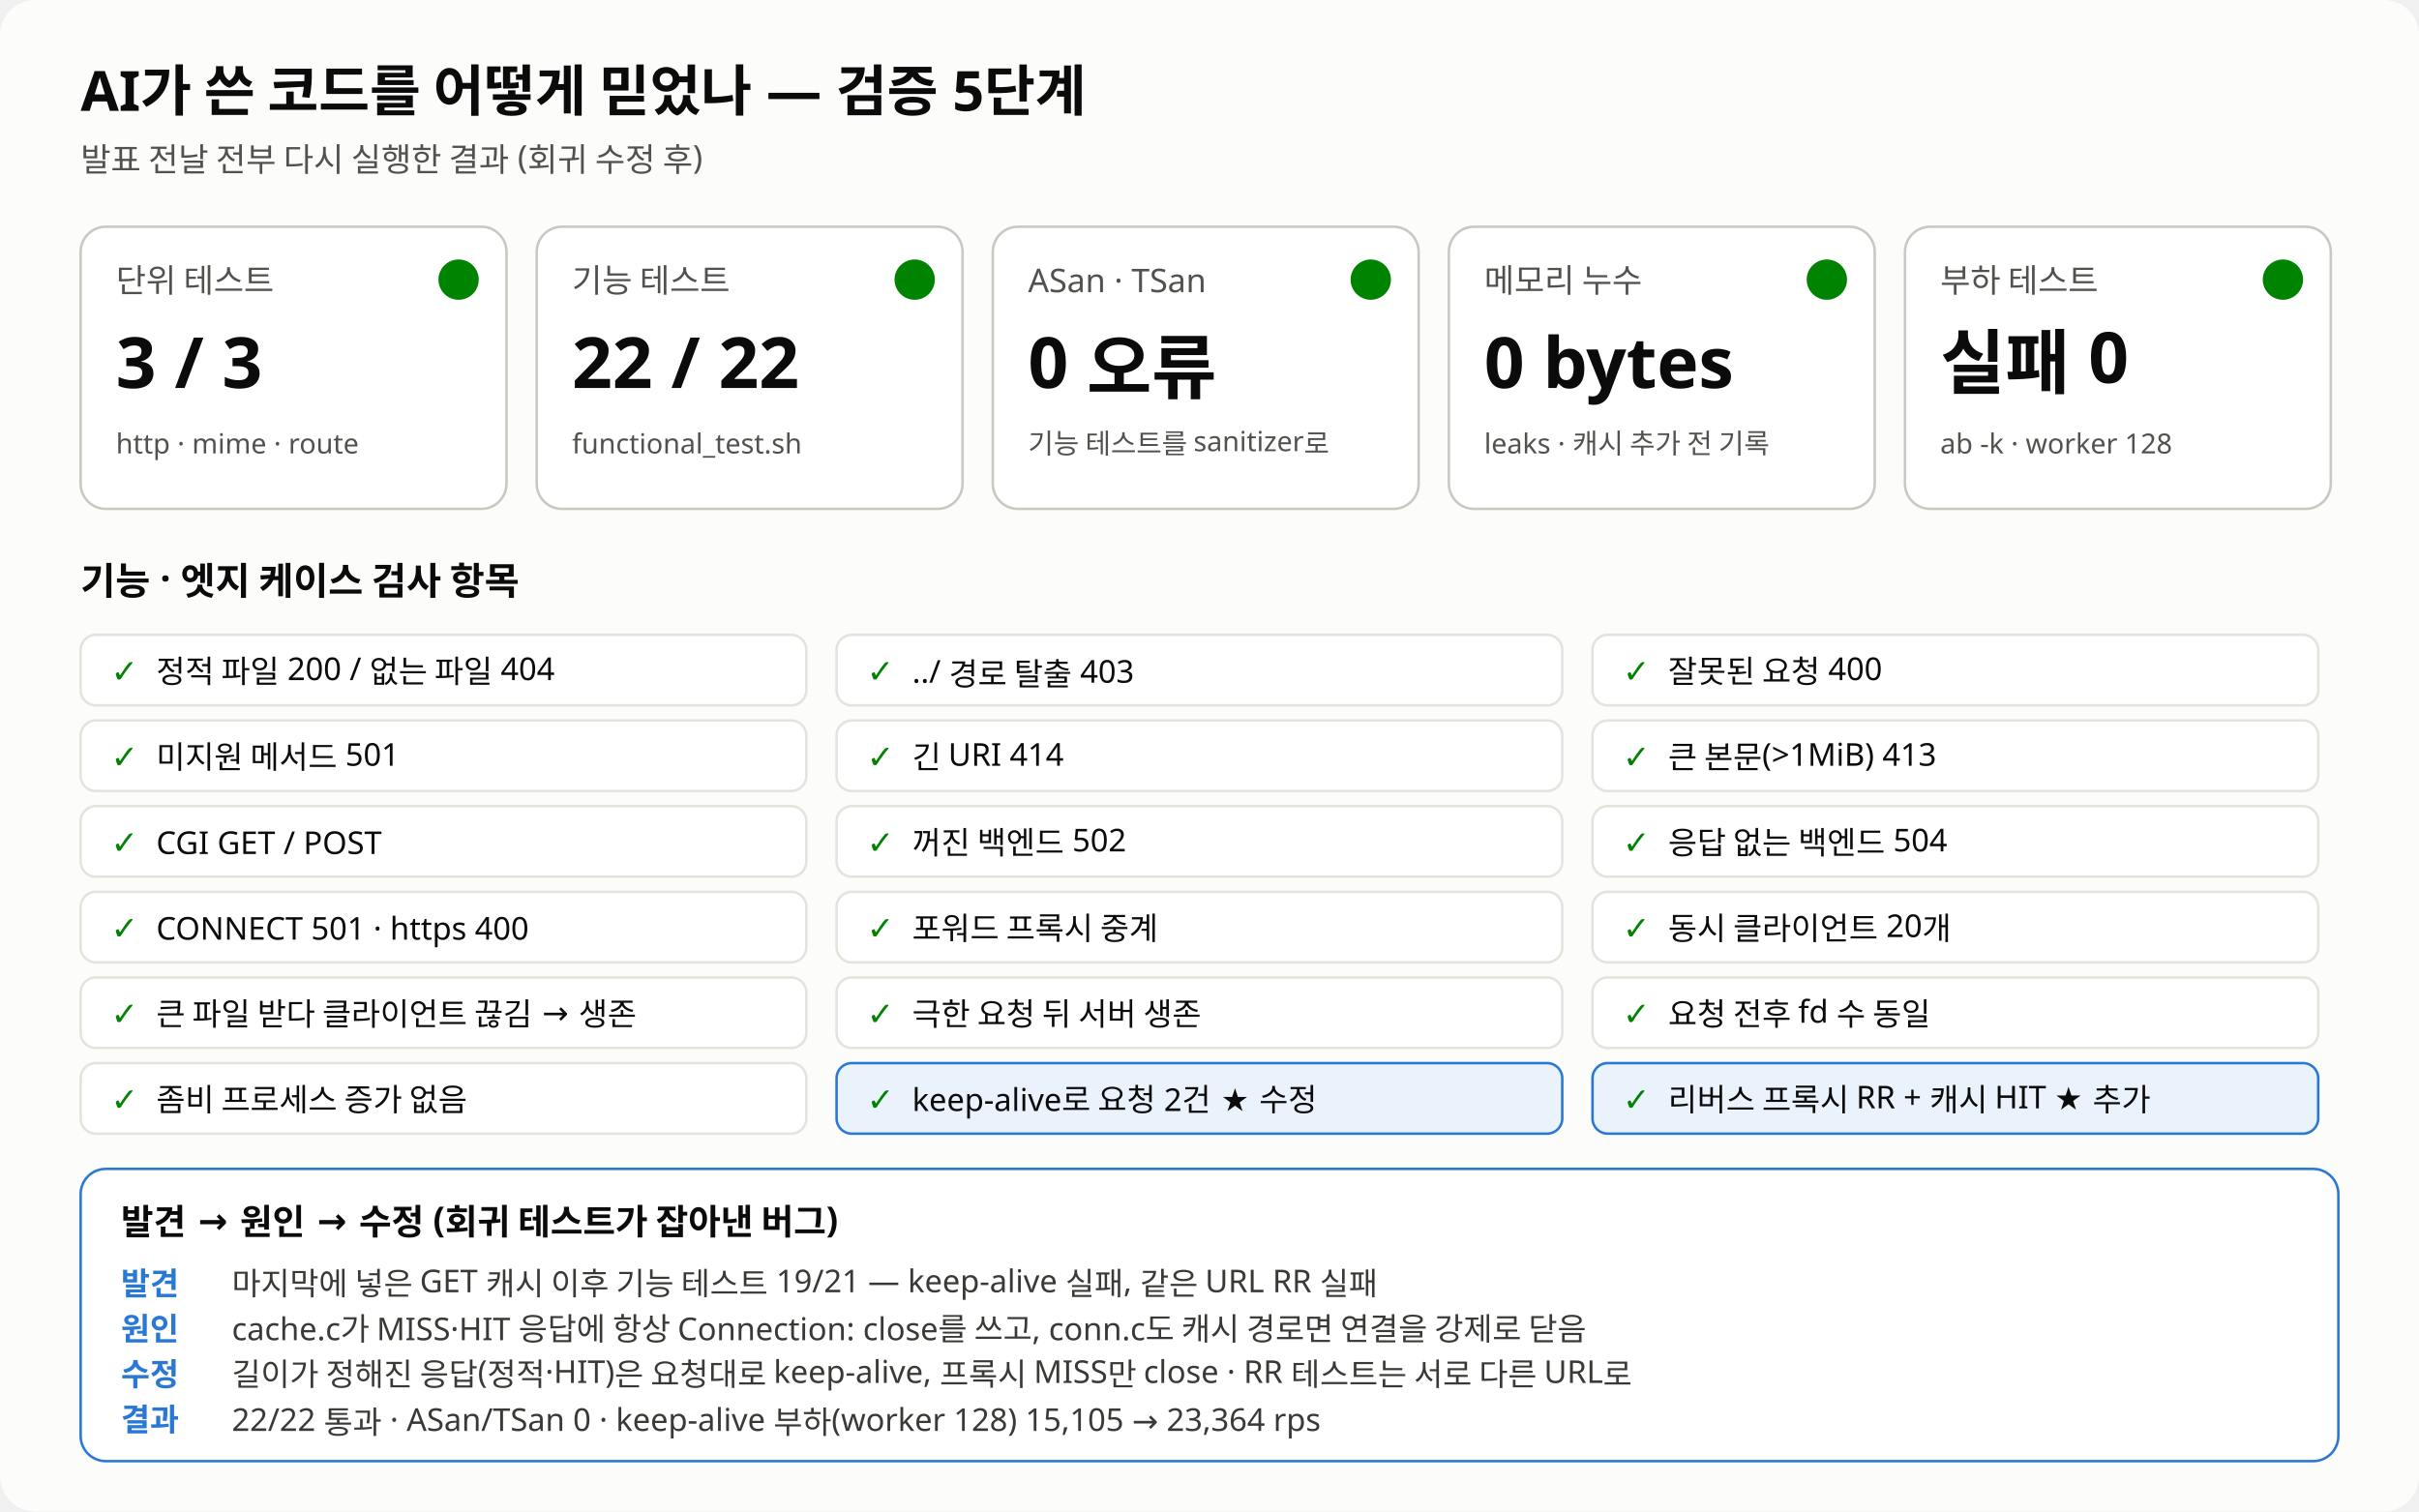
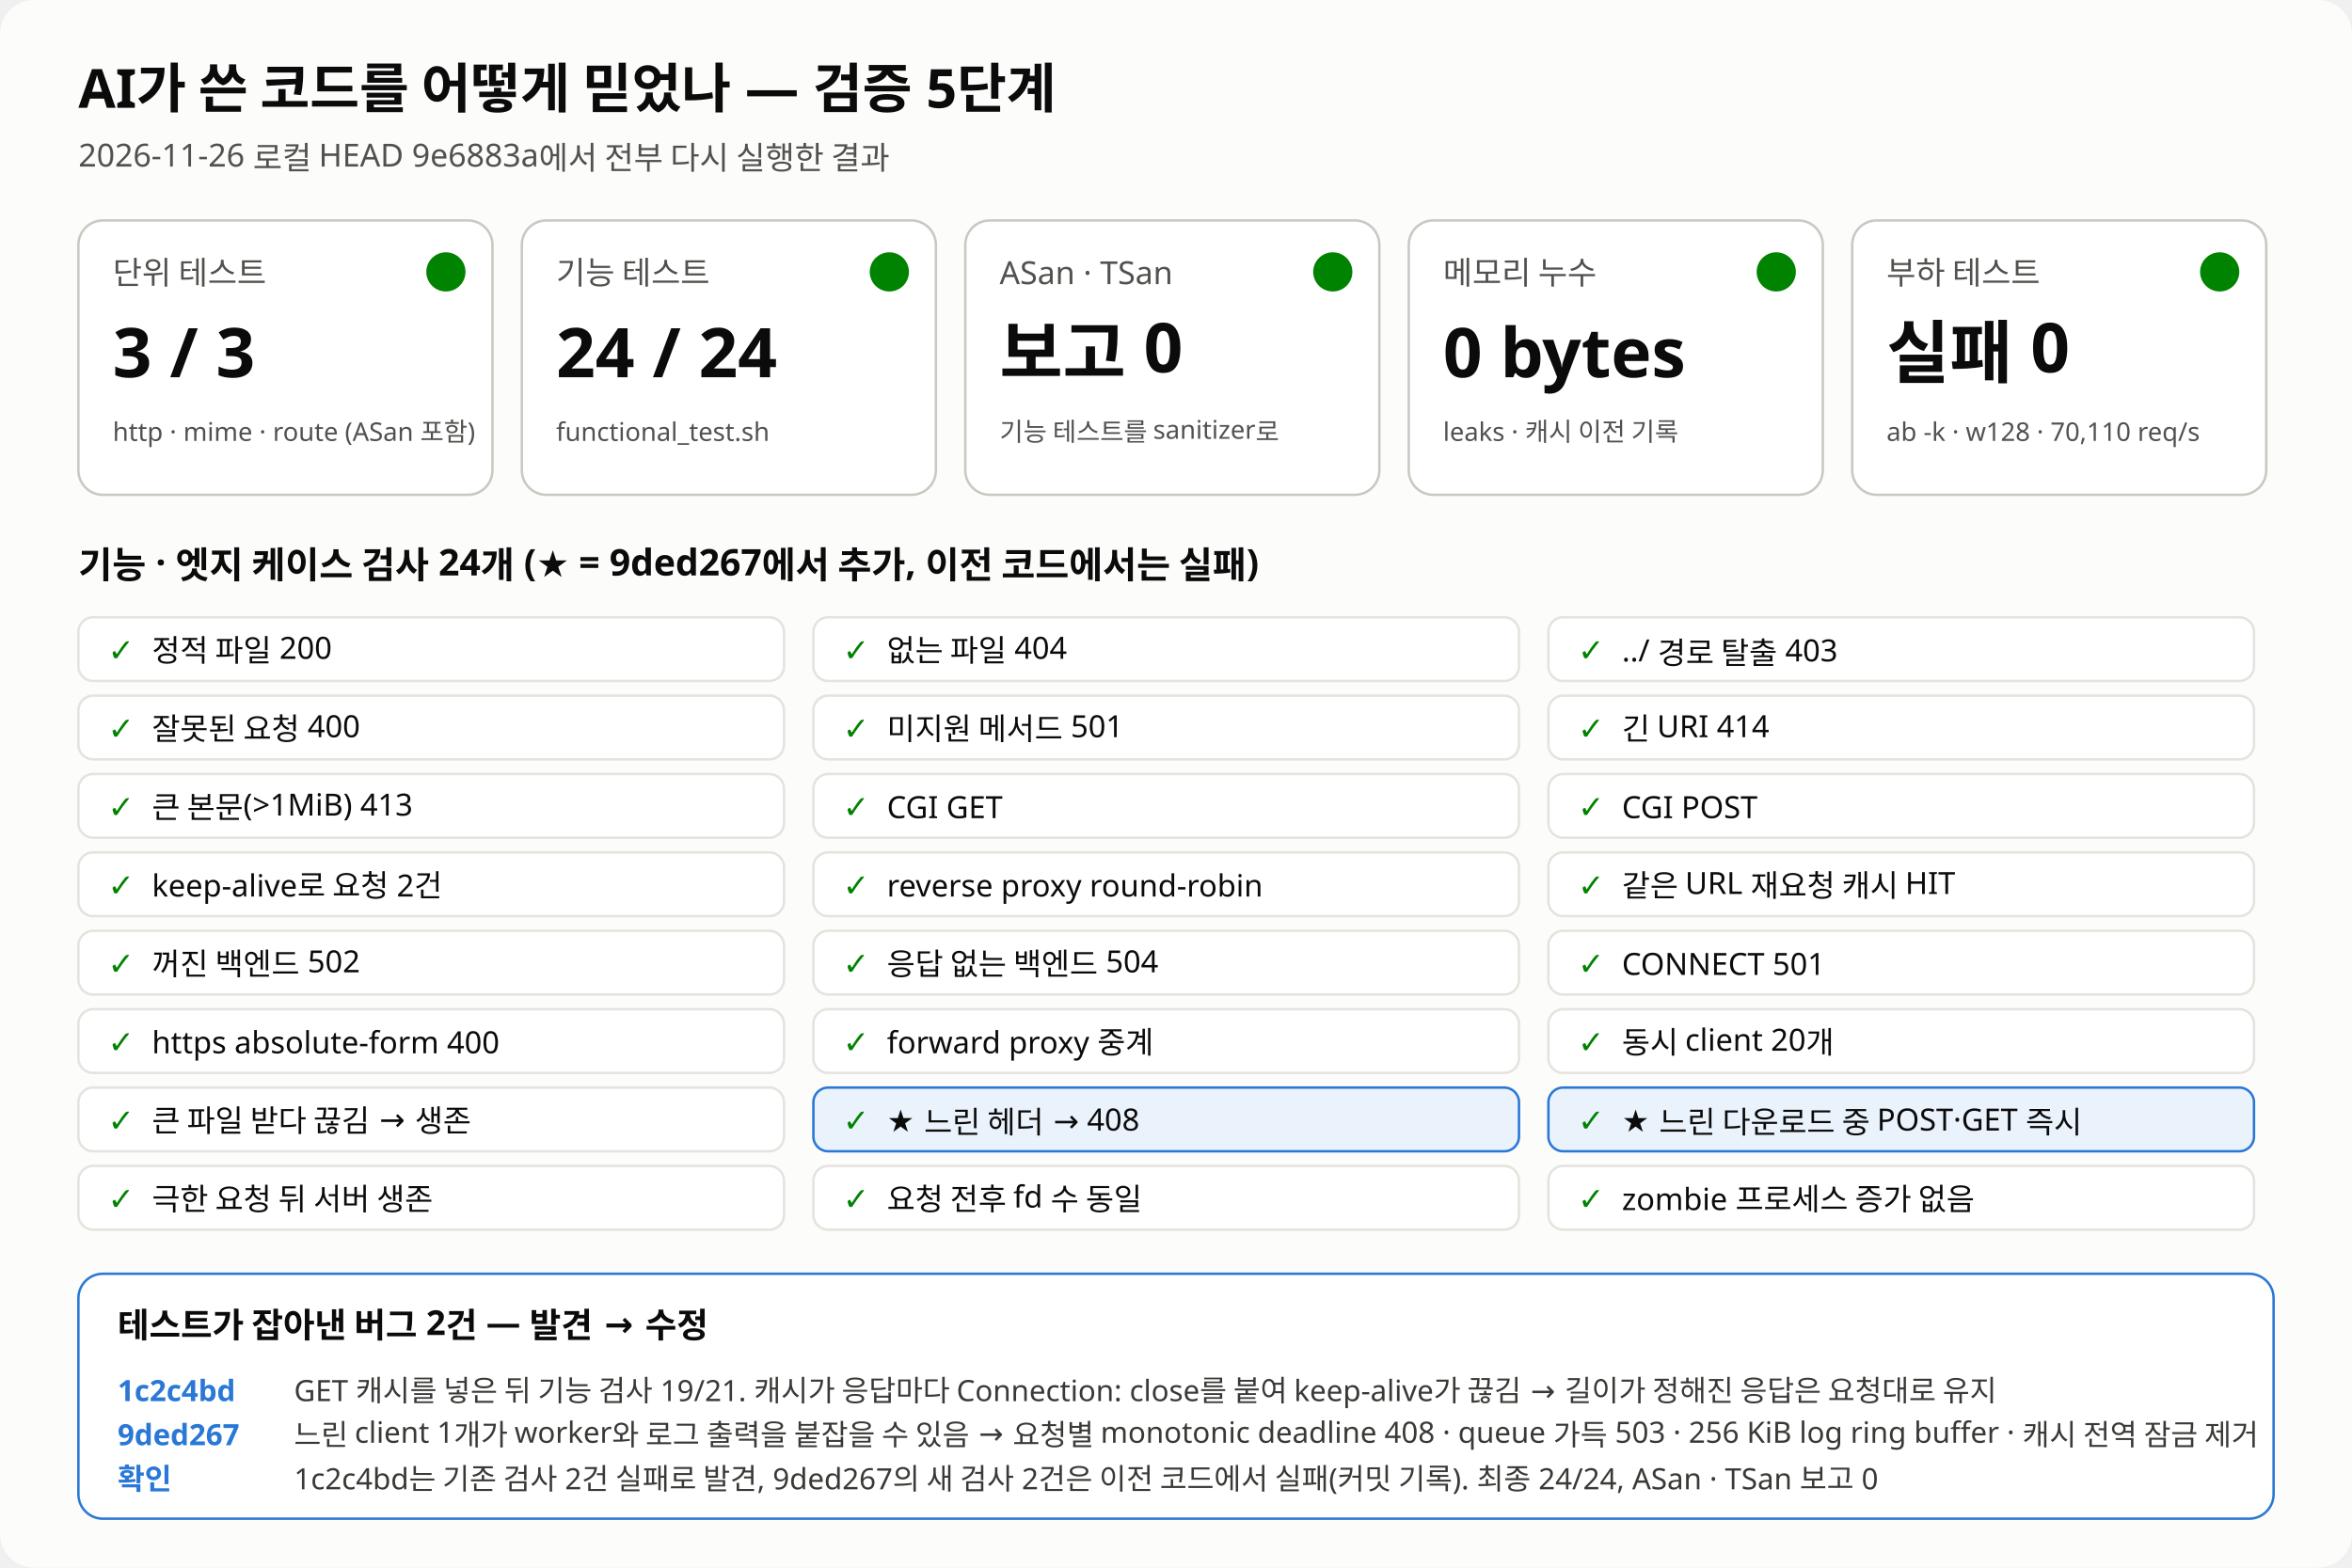
- <svg xmlns="http://www.w3.org/2000/svg" viewBox="0 0 960 600" width="960" height="600" font-family="'Apple SD Gothic Neo','Noto Sans KR','Malgun Gothic',sans-serif">
-   <rect width="960" height="600" rx="14" fill="#fcfcfb" />
+ <svg xmlns="http://www.w3.org/2000/svg" viewBox="0 0 960 640" width="960" height="640" font-family="'Apple SD Gothic Neo','Noto Sans KR','Malgun Gothic',sans-serif">
+   <rect width="960" height="640" rx="14" fill="#fcfcfb" />
  <text x="32" y="44" font-size="22" font-weight="800" fill="#0b0b0b">AI가 쓴 코드를 어떻게 믿었나 — 검증 5단계</text>
-   <text x="32" y="68" font-size="13" fill="#52514e">발표 전날 전부 다시 실행한 결과 (회귀 수정 후)</text>
+   <text x="32" y="68" font-size="13" fill="#52514e">2026-11-26 로컬 HEAD 9e6883a에서 전부 다시 실행한 결과</text>
  <rect x="32" y="90" width="169" height="112" rx="10" fill="#ffffff" stroke="#c9c8c2" />
  <text x="46" y="116" font-size="13" fill="#52514e">단위 테스트</text>
  <text x="46" y="154" font-size="28" font-weight="800" fill="#0b0b0b">3 / 3</text>
-   <text x="46" y="180" font-size="11" fill="#52514e">http · mime · route</text>
+   <text x="46" y="180" font-size="10.5" fill="#52514e">http · mime · route (ASan 포함)</text>
  <circle cx="182" cy="111" r="8" fill="#008300" />
  <rect x="213" y="90" width="169" height="112" rx="10" fill="#ffffff" stroke="#c9c8c2" />
  <text x="227" y="116" font-size="13" fill="#52514e">기능 테스트</text>
-   <text x="227" y="154" font-size="28" font-weight="800" fill="#0b0b0b">22 / 22</text>
-   <text x="227" y="180" font-size="11" fill="#52514e">functional_test.sh</text>
+   <text x="227" y="154" font-size="28" font-weight="800" fill="#0b0b0b">24 / 24</text>
+   <text x="227" y="180" font-size="10.5" fill="#52514e">functional_test.sh</text>
  <circle cx="363" cy="111" r="8" fill="#008300" />
  <rect x="394" y="90" width="169" height="112" rx="10" fill="#ffffff" stroke="#c9c8c2" />
  <text x="408" y="116" font-size="13" fill="#52514e">ASan · TSan</text>
-   <text x="408" y="154" font-size="28" font-weight="800" fill="#0b0b0b">0 오류</text>
-   <text x="408" y="180" font-size="11" fill="#52514e">기능 테스트를 sanitizer로</text>
+   <text x="408" y="154" font-size="28" font-weight="800" fill="#0b0b0b">보고 0</text>
+   <text x="408" y="180" font-size="10.5" fill="#52514e">기능 테스트를 sanitizer로</text>
  <circle cx="544" cy="111" r="8" fill="#008300" />
  <rect x="575" y="90" width="169" height="112" rx="10" fill="#ffffff" stroke="#c9c8c2" />
  <text x="589" y="116" font-size="13" fill="#52514e">메모리 누수</text>
  <text x="589" y="154" font-size="28" font-weight="800" fill="#0b0b0b">0 bytes</text>
-   <text x="589" y="180" font-size="11" fill="#52514e">leaks · 캐시 추가 전 기록</text>
+   <text x="589" y="180" font-size="10.5" fill="#52514e">leaks · 캐시 이전 기록</text>
  <circle cx="725" cy="111" r="8" fill="#008300" />
  <rect x="756" y="90" width="169" height="112" rx="10" fill="#ffffff" stroke="#c9c8c2" />
  <text x="770" y="116" font-size="13" fill="#52514e">부하 테스트</text>
  <text x="770" y="154" font-size="28" font-weight="800" fill="#0b0b0b">실패 0</text>
-   <text x="770" y="180" font-size="11" fill="#52514e">ab -k · worker 128</text>
+   <text x="770" y="180" font-size="10.5" fill="#52514e">ab -k · w128 · 70,110 req/s</text>
  <circle cx="906" cy="111" r="8" fill="#008300" />
-   <text x="32" y="236" font-size="15" font-weight="700" fill="#0b0b0b">기능 · 엣지 케이스 검사 항목</text>
-   <rect x="32" y="252" width="288" height="28" rx="6" fill="#ffffff" stroke="#e4e3de" />
-   <text x="44" y="271" font-size="13" font-weight="800" fill="#008300">✓</text>
-   <text x="62" y="271" font-size="12.5" fill="#0b0b0b">정적 파일 200 / 없는 파일 404</text>
-   <rect x="332" y="252" width="288" height="28" rx="6" fill="#ffffff" stroke="#e4e3de" />
-   <text x="344" y="271" font-size="13" font-weight="800" fill="#008300">✓</text>
-   <text x="362" y="271" font-size="12.5" fill="#0b0b0b">../ 경로 탈출 403</text>
-   <rect x="632" y="252" width="288" height="28" rx="6" fill="#ffffff" stroke="#e4e3de" />
-   <text x="644" y="271" font-size="13" font-weight="800" fill="#008300">✓</text>
-   <text x="662" y="271" font-size="12.5" fill="#0b0b0b">잘못된 요청 400</text>
-   <rect x="32" y="286" width="288" height="28" rx="6" fill="#ffffff" stroke="#e4e3de" />
-   <text x="44" y="305" font-size="13" font-weight="800" fill="#008300">✓</text>
-   <text x="62" y="305" font-size="12.5" fill="#0b0b0b">미지원 메서드 501</text>
-   <rect x="332" y="286" width="288" height="28" rx="6" fill="#ffffff" stroke="#e4e3de" />
-   <text x="344" y="305" font-size="13" font-weight="800" fill="#008300">✓</text>
-   <text x="362" y="305" font-size="12.5" fill="#0b0b0b">긴 URI 414</text>
-   <rect x="632" y="286" width="288" height="28" rx="6" fill="#ffffff" stroke="#e4e3de" />
-   <text x="644" y="305" font-size="13" font-weight="800" fill="#008300">✓</text>
-   <text x="662" y="305" font-size="12.5" fill="#0b0b0b">큰 본문(&gt;1MiB) 413</text>
-   <rect x="32" y="320" width="288" height="28" rx="6" fill="#ffffff" stroke="#e4e3de" />
-   <text x="44" y="339" font-size="13" font-weight="800" fill="#008300">✓</text>
-   <text x="62" y="339" font-size="12.5" fill="#0b0b0b">CGI GET / POST</text>
-   <rect x="332" y="320" width="288" height="28" rx="6" fill="#ffffff" stroke="#e4e3de" />
-   <text x="344" y="339" font-size="13" font-weight="800" fill="#008300">✓</text>
-   <text x="362" y="339" font-size="12.5" fill="#0b0b0b">꺼진 백엔드 502</text>
-   <rect x="632" y="320" width="288" height="28" rx="6" fill="#ffffff" stroke="#e4e3de" />
-   <text x="644" y="339" font-size="13" font-weight="800" fill="#008300">✓</text>
-   <text x="662" y="339" font-size="12.5" fill="#0b0b0b">응답 없는 백엔드 504</text>
-   <rect x="32" y="354" width="288" height="28" rx="6" fill="#ffffff" stroke="#e4e3de" />
-   <text x="44" y="373" font-size="13" font-weight="800" fill="#008300">✓</text>
-   <text x="62" y="373" font-size="12.5" fill="#0b0b0b">CONNECT 501 · https 400</text>
-   <rect x="332" y="354" width="288" height="28" rx="6" fill="#ffffff" stroke="#e4e3de" />
-   <text x="344" y="373" font-size="13" font-weight="800" fill="#008300">✓</text>
-   <text x="362" y="373" font-size="12.5" fill="#0b0b0b">포워드 프록시 중계</text>
-   <rect x="632" y="354" width="288" height="28" rx="6" fill="#ffffff" stroke="#e4e3de" />
-   <text x="644" y="373" font-size="13" font-weight="800" fill="#008300">✓</text>
-   <text x="662" y="373" font-size="12.5" fill="#0b0b0b">동시 클라이언트 20개</text>
-   <rect x="32" y="388" width="288" height="28" rx="6" fill="#ffffff" stroke="#e4e3de" />
-   <text x="44" y="407" font-size="13" font-weight="800" fill="#008300">✓</text>
-   <text x="62" y="407" font-size="12.5" fill="#0b0b0b">큰 파일 받다 클라이언트 끊김 → 생존</text>
-   <rect x="332" y="388" width="288" height="28" rx="6" fill="#ffffff" stroke="#e4e3de" />
-   <text x="344" y="407" font-size="13" font-weight="800" fill="#008300">✓</text>
-   <text x="362" y="407" font-size="12.5" fill="#0b0b0b">극한 요청 뒤 서버 생존</text>
-   <rect x="632" y="388" width="288" height="28" rx="6" fill="#ffffff" stroke="#e4e3de" />
-   <text x="644" y="407" font-size="13" font-weight="800" fill="#008300">✓</text>
-   <text x="662" y="407" font-size="12.5" fill="#0b0b0b">요청 전후 fd 수 동일</text>
-   <rect x="32" y="422" width="288" height="28" rx="6" fill="#ffffff" stroke="#e4e3de" />
-   <text x="44" y="441" font-size="13" font-weight="800" fill="#008300">✓</text>
-   <text x="62" y="441" font-size="12.5" fill="#0b0b0b">좀비 프로세스 증가 없음</text>
-   <rect x="332" y="422" width="288" height="28" rx="6" fill="#eaf2fc" stroke="#2a78d6" />
-   <text x="344" y="441" font-size="13" font-weight="800" fill="#008300">✓</text>
-   <text x="362" y="441" font-size="12.5" fill="#0b0b0b">keep-alive로 요청 2건 ★ 수정</text>
-   <rect x="632" y="422" width="288" height="28" rx="6" fill="#eaf2fc" stroke="#2a78d6" />
-   <text x="644" y="441" font-size="13" font-weight="800" fill="#008300">✓</text>
-   <text x="662" y="441" font-size="12.5" fill="#0b0b0b">리버스 프록시 RR + 캐시 HIT ★ 추가</text>
-   <rect x="32" y="464" width="896" height="116" rx="10" fill="#ffffff" stroke="#2a78d6" />
-   <text x="48" y="490" font-size="14" font-weight="700" fill="#0b0b0b">발견 → 원인 → 수정 (회귀 테스트가 잡아낸 버그)</text>
-   <text x="48" y="514" font-size="12.5" font-weight="700" fill="#2a78d6">발견</text>
-   <text x="92" y="514" font-size="12.5" fill="#3a3936">마지막에 넣은 GET 캐시 이후 기능 테스트 19/21 — keep-alive 실패, 같은 URL RR 실패</text>
-   <text x="48" y="532" font-size="12.5" font-weight="700" fill="#2a78d6">원인</text>
-   <text x="92" y="532" font-size="12.5" fill="#3a3936">cache.c가 MISS·HIT 응답에 항상 Connection: close를 쓰고, conn.c도 캐시 경로면 연결을 강제로 닫음</text>
-   <text x="48" y="550" font-size="12.5" font-weight="700" fill="#2a78d6">수정</text>
-   <text x="92" y="550" font-size="12.5" fill="#3a3936">길이가 정해진 응답(정적·HIT)은 요청대로 keep-alive, 프록시 MISS만 close · RR 테스트는 서로 다른 URL로</text>
-   <text x="48" y="568" font-size="12.5" font-weight="700" fill="#2a78d6">결과</text>
-   <text x="92" y="568" font-size="12.5" fill="#3a3936">22/22 통과 · ASan/TSan 0 · keep-alive 부하(worker 128) 15,105 → 23,364 rps</text>
+   <text x="32" y="236" font-size="15" font-weight="700" fill="#0b0b0b">기능 · 엣지 케이스 검사 24개 (★ = 9ded267에서 추가, 이전 코드에서는 실패)</text>
+   <rect x="32" y="252" width="288" height="26" rx="6" fill="#ffffff" stroke="#e4e3de" />
+   <text x="44" y="270" font-size="13" font-weight="800" fill="#008300">✓</text>
+   <text x="62" y="270" font-size="12.5" fill="#0b0b0b">정적 파일 200</text>
+   <rect x="332" y="252" width="288" height="26" rx="6" fill="#ffffff" stroke="#e4e3de" />
+   <text x="344" y="270" font-size="13" font-weight="800" fill="#008300">✓</text>
+   <text x="362" y="270" font-size="12.5" fill="#0b0b0b">없는 파일 404</text>
+   <rect x="632" y="252" width="288" height="26" rx="6" fill="#ffffff" stroke="#e4e3de" />
+   <text x="644" y="270" font-size="13" font-weight="800" fill="#008300">✓</text>
+   <text x="662" y="270" font-size="12.5" fill="#0b0b0b">../ 경로 탈출 403</text>
+   <rect x="32" y="284" width="288" height="26" rx="6" fill="#ffffff" stroke="#e4e3de" />
+   <text x="44" y="302" font-size="13" font-weight="800" fill="#008300">✓</text>
+   <text x="62" y="302" font-size="12.5" fill="#0b0b0b">잘못된 요청 400</text>
+   <rect x="332" y="284" width="288" height="26" rx="6" fill="#ffffff" stroke="#e4e3de" />
+   <text x="344" y="302" font-size="13" font-weight="800" fill="#008300">✓</text>
+   <text x="362" y="302" font-size="12.5" fill="#0b0b0b">미지원 메서드 501</text>
+   <rect x="632" y="284" width="288" height="26" rx="6" fill="#ffffff" stroke="#e4e3de" />
+   <text x="644" y="302" font-size="13" font-weight="800" fill="#008300">✓</text>
+   <text x="662" y="302" font-size="12.5" fill="#0b0b0b">긴 URI 414</text>
+   <rect x="32" y="316" width="288" height="26" rx="6" fill="#ffffff" stroke="#e4e3de" />
+   <text x="44" y="334" font-size="13" font-weight="800" fill="#008300">✓</text>
+   <text x="62" y="334" font-size="12.5" fill="#0b0b0b">큰 본문(&gt;1MiB) 413</text>
+   <rect x="332" y="316" width="288" height="26" rx="6" fill="#ffffff" stroke="#e4e3de" />
+   <text x="344" y="334" font-size="13" font-weight="800" fill="#008300">✓</text>
+   <text x="362" y="334" font-size="12.5" fill="#0b0b0b">CGI GET</text>
+   <rect x="632" y="316" width="288" height="26" rx="6" fill="#ffffff" stroke="#e4e3de" />
+   <text x="644" y="334" font-size="13" font-weight="800" fill="#008300">✓</text>
+   <text x="662" y="334" font-size="12.5" fill="#0b0b0b">CGI POST</text>
+   <rect x="32" y="348" width="288" height="26" rx="6" fill="#ffffff" stroke="#e4e3de" />
+   <text x="44" y="366" font-size="13" font-weight="800" fill="#008300">✓</text>
+   <text x="62" y="366" font-size="12.5" fill="#0b0b0b">keep-alive로 요청 2건</text>
+   <rect x="332" y="348" width="288" height="26" rx="6" fill="#ffffff" stroke="#e4e3de" />
+   <text x="344" y="366" font-size="13" font-weight="800" fill="#008300">✓</text>
+   <text x="362" y="366" font-size="12.5" fill="#0b0b0b">reverse proxy round-robin</text>
+   <rect x="632" y="348" width="288" height="26" rx="6" fill="#ffffff" stroke="#e4e3de" />
+   <text x="644" y="366" font-size="13" font-weight="800" fill="#008300">✓</text>
+   <text x="662" y="366" font-size="12.5" fill="#0b0b0b">같은 URL 재요청 캐시 HIT</text>
+   <rect x="32" y="380" width="288" height="26" rx="6" fill="#ffffff" stroke="#e4e3de" />
+   <text x="44" y="398" font-size="13" font-weight="800" fill="#008300">✓</text>
+   <text x="62" y="398" font-size="12.5" fill="#0b0b0b">꺼진 백엔드 502</text>
+   <rect x="332" y="380" width="288" height="26" rx="6" fill="#ffffff" stroke="#e4e3de" />
+   <text x="344" y="398" font-size="13" font-weight="800" fill="#008300">✓</text>
+   <text x="362" y="398" font-size="12.5" fill="#0b0b0b">응답 없는 백엔드 504</text>
+   <rect x="632" y="380" width="288" height="26" rx="6" fill="#ffffff" stroke="#e4e3de" />
+   <text x="644" y="398" font-size="13" font-weight="800" fill="#008300">✓</text>
+   <text x="662" y="398" font-size="12.5" fill="#0b0b0b">CONNECT 501</text>
+   <rect x="32" y="412" width="288" height="26" rx="6" fill="#ffffff" stroke="#e4e3de" />
+   <text x="44" y="430" font-size="13" font-weight="800" fill="#008300">✓</text>
+   <text x="62" y="430" font-size="12.5" fill="#0b0b0b">https absolute-form 400</text>
+   <rect x="332" y="412" width="288" height="26" rx="6" fill="#ffffff" stroke="#e4e3de" />
+   <text x="344" y="430" font-size="13" font-weight="800" fill="#008300">✓</text>
+   <text x="362" y="430" font-size="12.5" fill="#0b0b0b">forward proxy 중계</text>
+   <rect x="632" y="412" width="288" height="26" rx="6" fill="#ffffff" stroke="#e4e3de" />
+   <text x="644" y="430" font-size="13" font-weight="800" fill="#008300">✓</text>
+   <text x="662" y="430" font-size="12.5" fill="#0b0b0b">동시 client 20개</text>
+   <rect x="32" y="444" width="288" height="26" rx="6" fill="#ffffff" stroke="#e4e3de" />
+   <text x="44" y="462" font-size="13" font-weight="800" fill="#008300">✓</text>
+   <text x="62" y="462" font-size="12.5" fill="#0b0b0b">큰 파일 받다 끊김 → 생존</text>
+   <rect x="332" y="444" width="288" height="26" rx="6" fill="#eaf2fc" stroke="#2a78d6" />
+   <text x="344" y="462" font-size="13" font-weight="800" fill="#008300">✓</text>
+   <text x="362" y="462" font-size="12.5" fill="#0b0b0b">★ 느린 헤더 → 408</text>
+   <rect x="632" y="444" width="288" height="26" rx="6" fill="#eaf2fc" stroke="#2a78d6" />
+   <text x="644" y="462" font-size="13" font-weight="800" fill="#008300">✓</text>
+   <text x="662" y="462" font-size="12.5" fill="#0b0b0b">★ 느린 다운로드 중 POST·GET 즉시</text>
+   <rect x="32" y="476" width="288" height="26" rx="6" fill="#ffffff" stroke="#e4e3de" />
+   <text x="44" y="494" font-size="13" font-weight="800" fill="#008300">✓</text>
+   <text x="62" y="494" font-size="12.5" fill="#0b0b0b">극한 요청 뒤 서버 생존</text>
+   <rect x="332" y="476" width="288" height="26" rx="6" fill="#ffffff" stroke="#e4e3de" />
+   <text x="344" y="494" font-size="13" font-weight="800" fill="#008300">✓</text>
+   <text x="362" y="494" font-size="12.5" fill="#0b0b0b">요청 전후 fd 수 동일</text>
+   <rect x="632" y="476" width="288" height="26" rx="6" fill="#ffffff" stroke="#e4e3de" />
+   <text x="644" y="494" font-size="13" font-weight="800" fill="#008300">✓</text>
+   <text x="662" y="494" font-size="12.5" fill="#0b0b0b">zombie 프로세스 증가 없음</text>
+   <rect x="32" y="520" width="896" height="100" rx="10" fill="#ffffff" stroke="#2a78d6" />
+   <text x="48" y="546" font-size="14" font-weight="700" fill="#0b0b0b">테스트가 잡아낸 버그 2건 — 발견 → 수정</text>
+   <text x="48" y="572" font-size="12" font-weight="700" fill="#2a78d6">1c2c4bd</text>
+   <text x="120" y="572" font-size="12" fill="#3a3936">GET 캐시를 넣은 뒤 기능 검사 19/21. 캐시가 응답마다 Connection: close를 붙여 keep-alive가 끊김 → 길이가 정해진 응답은 요청대로 유지</text>
+   <text x="48" y="590" font-size="12" font-weight="700" fill="#2a78d6">9ded267</text>
+   <text x="120" y="590" font-size="12" fill="#3a3936">느린 client 1개가 worker와 로그 출력을 붙잡을 수 있음 → 요청별 monotonic deadline 408 · queue 가득 503 · 256 KiB log ring buffer · 캐시 전역 잠금 제거</text>
+   <text x="48" y="608" font-size="12" font-weight="700" fill="#2a78d6">확인</text>
+   <text x="120" y="608" font-size="12" fill="#3a3936">1c2c4bd는 기존 검사 2건 실패로 발견, 9ded267의 새 검사 2건은 이전 코드에서 실패(커밋 기록). 최종 24/24, ASan · TSan 보고 0</text>
</svg>
